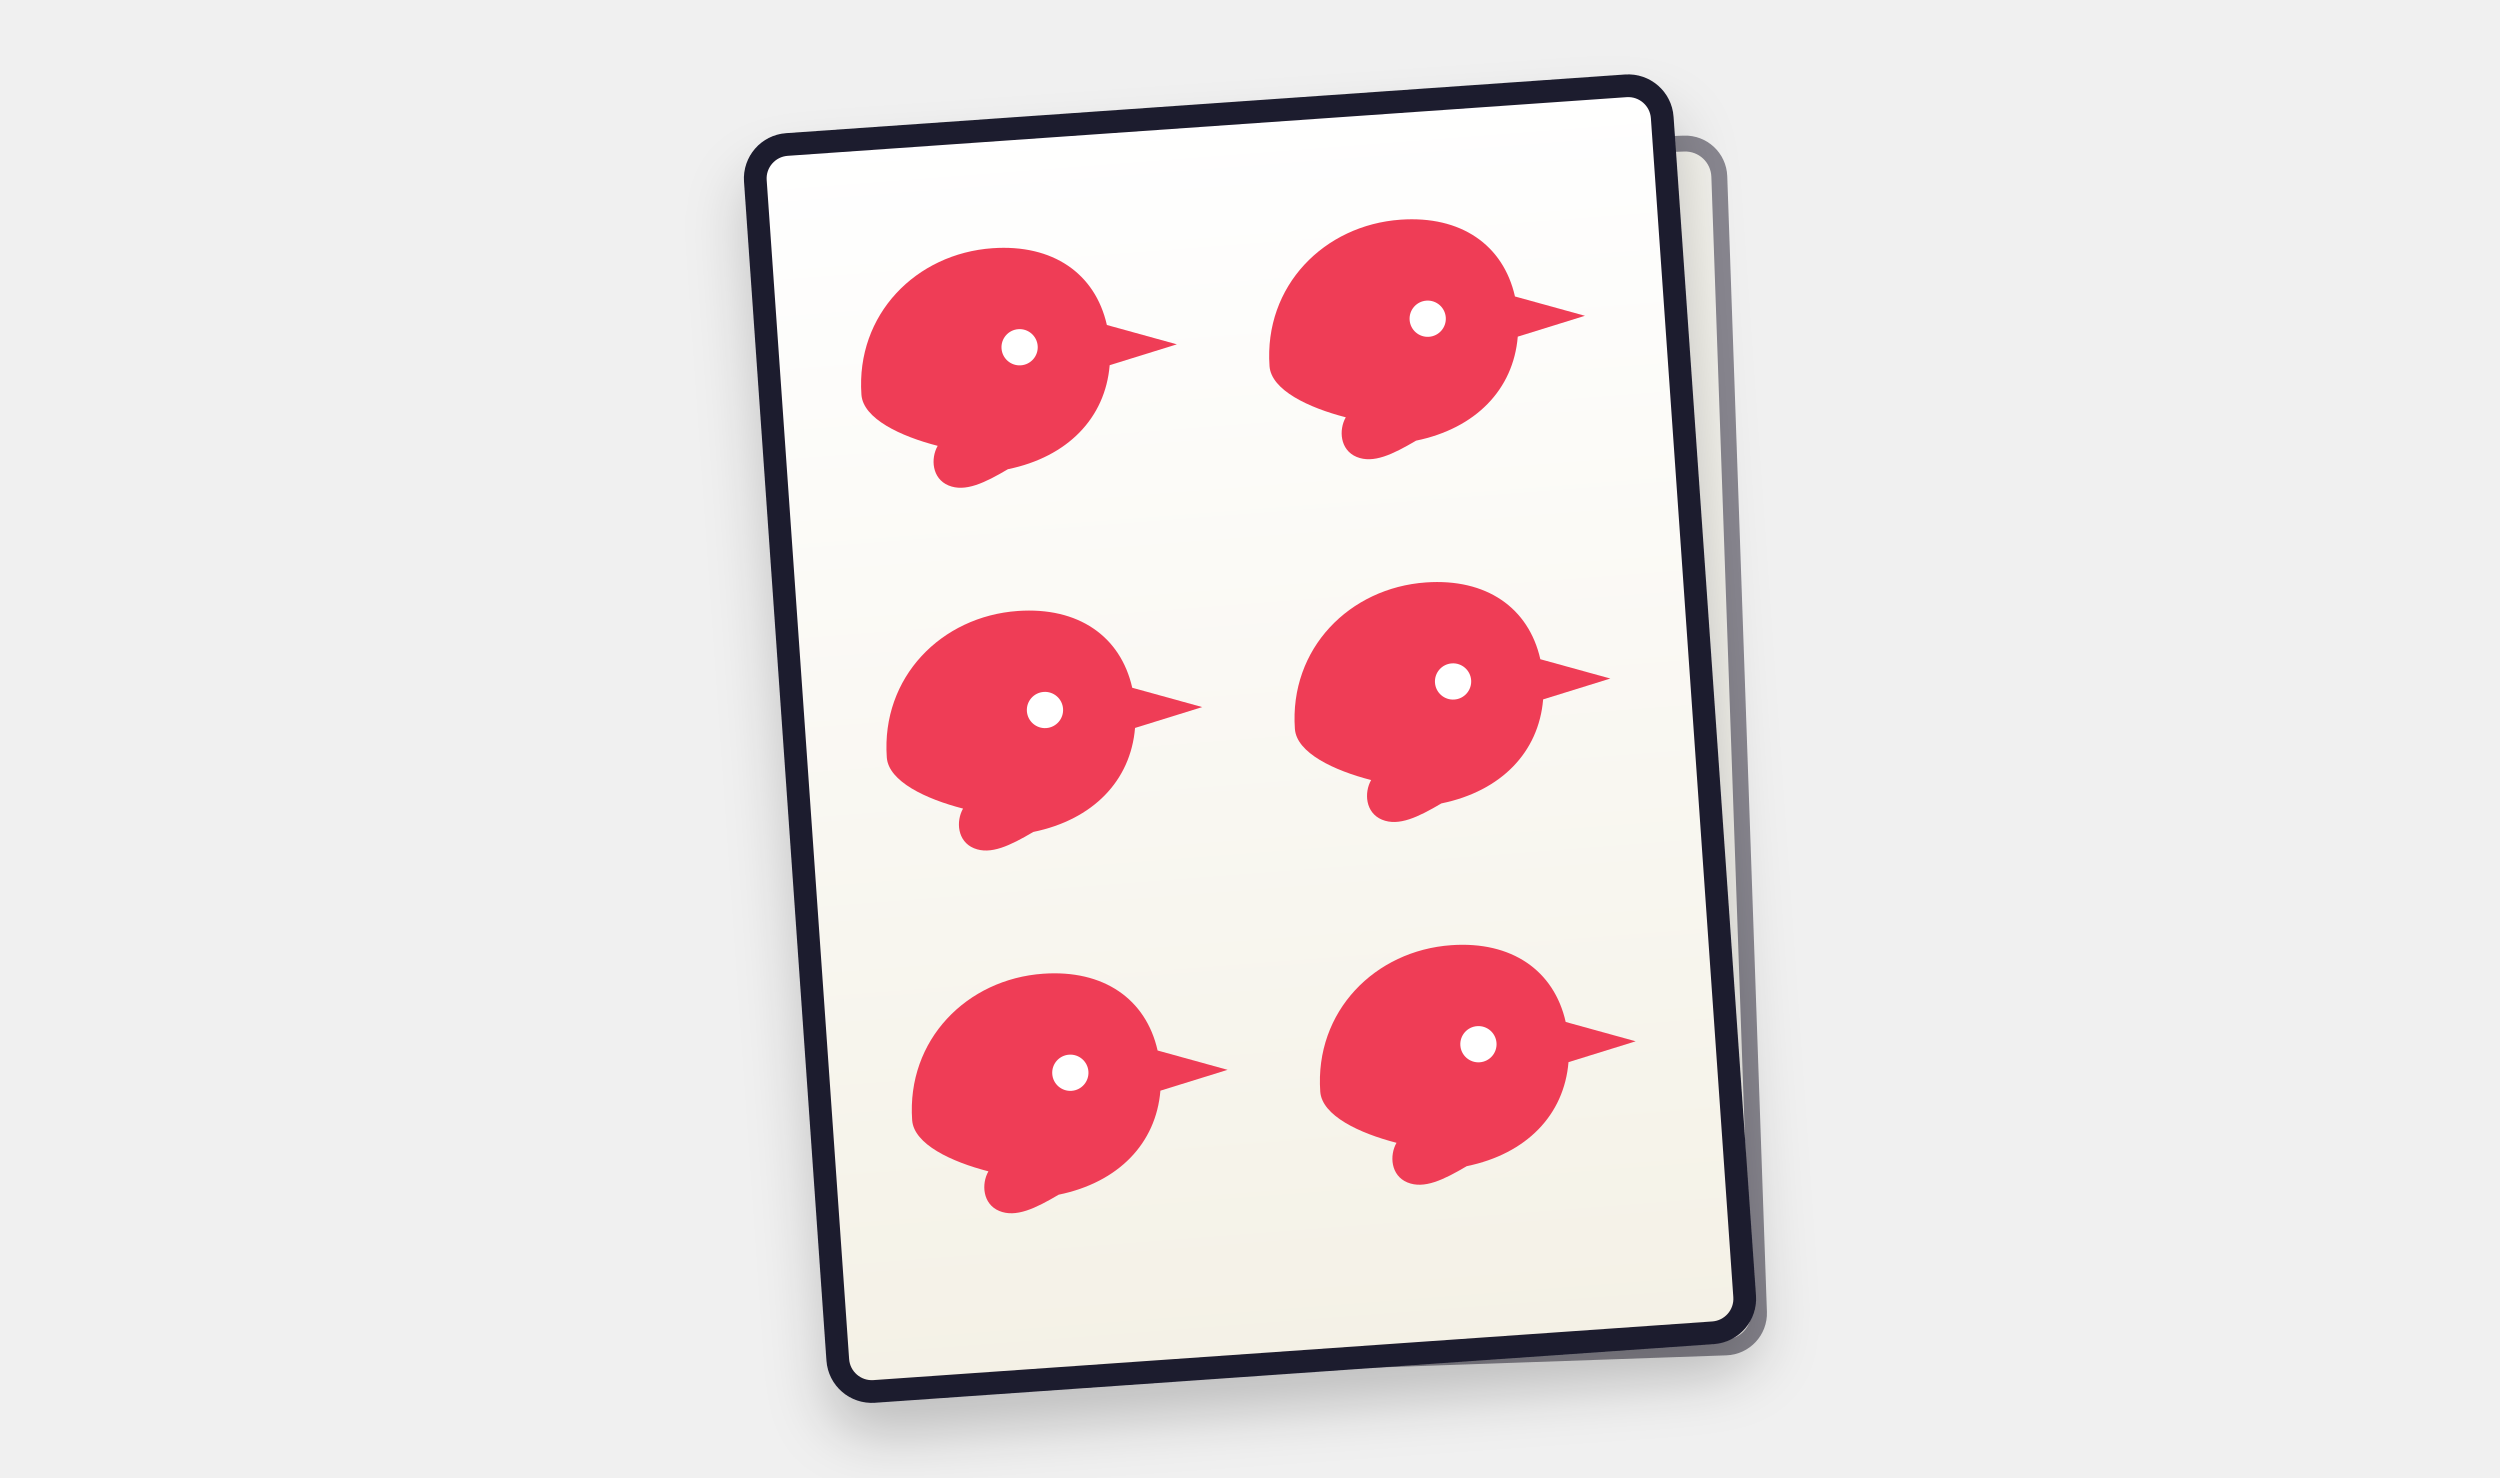
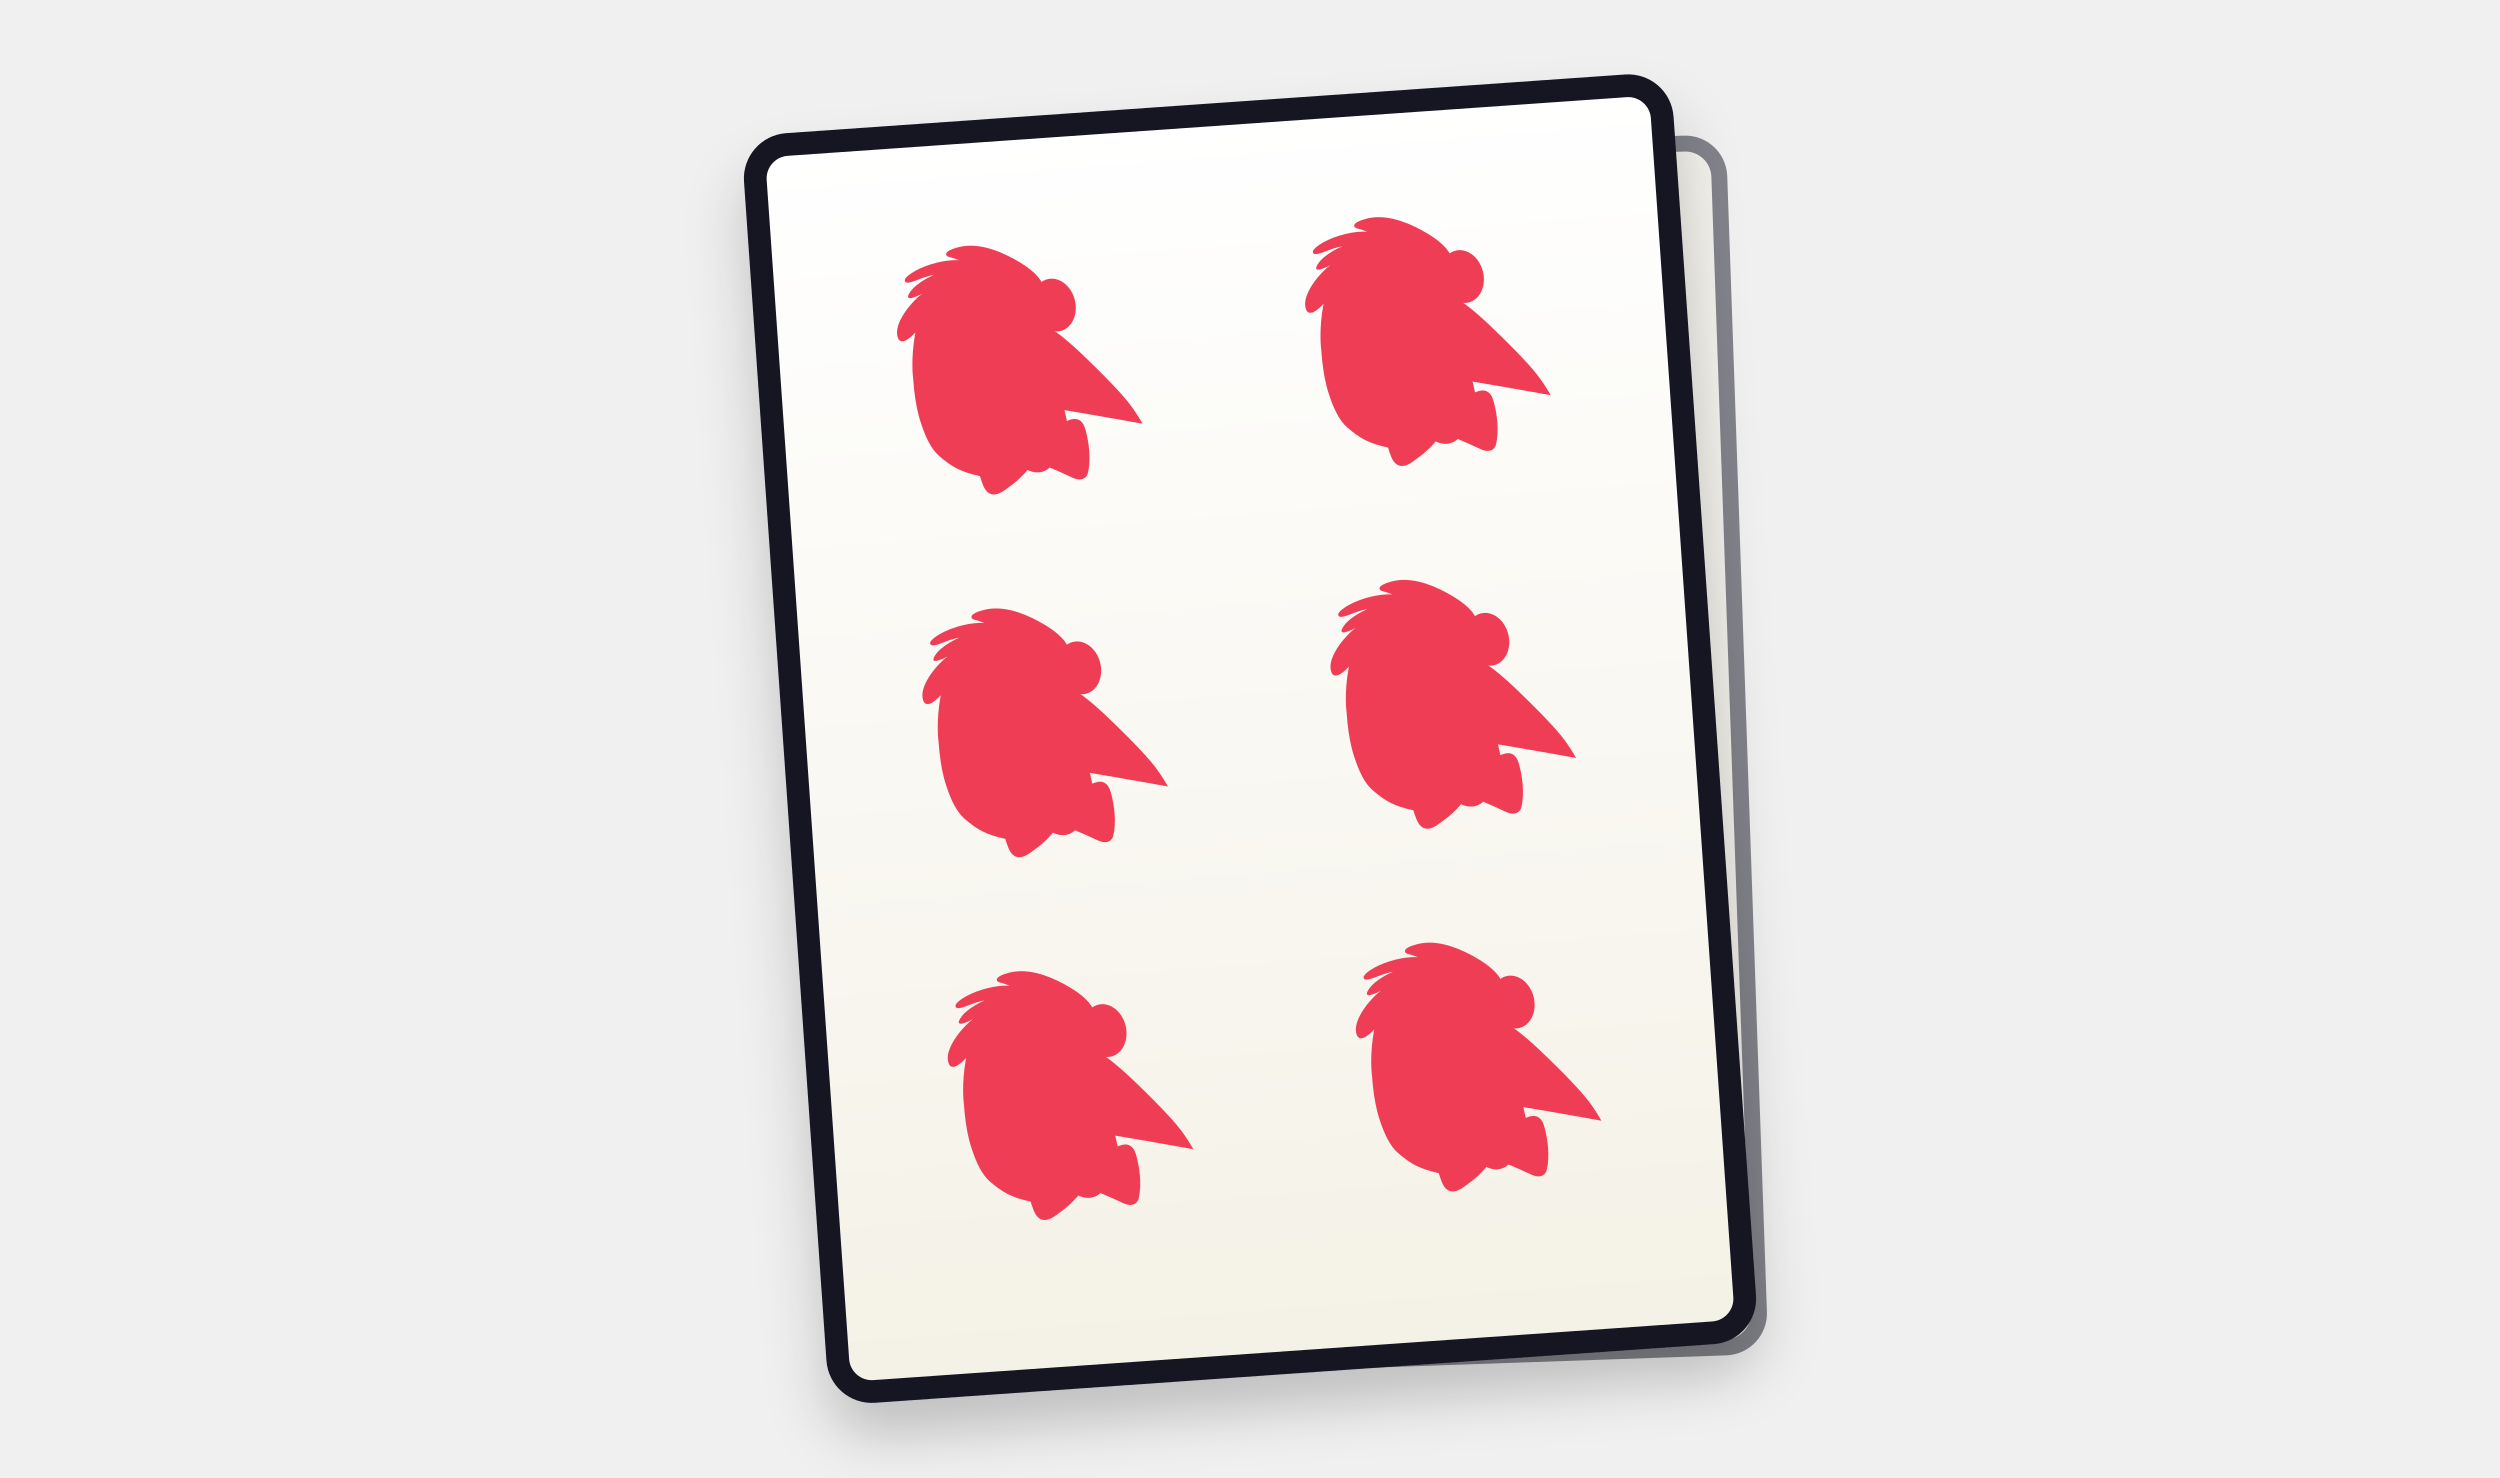
<svg xmlns="http://www.w3.org/2000/svg" width="220" height="130" viewBox="0 0 220 130" fill="none" stroke-linecap="round" stroke-linejoin="round">
  <defs>
    <linearGradient id="tabaka-d-paper" x1="0" y1="0" x2="0" y2="1">
      <stop offset="0%" stop-color="#FFFFFF" />
      <stop offset="100%" stop-color="#F4F1E6" />
    </linearGradient>
    <linearGradient id="tabaka-d-sticker" x1="0" y1="0" x2="0" y2="1">
      <stop offset="0%" stop-color="#f46d82" />
      <stop offset="100%" stop-color="#ef3e56" />
    </linearGradient>
    <filter id="tabaka-d-shadow" x="-20%" y="-20%" width="140%" height="140%">
      <feGaussianBlur in="SourceAlpha" stdDeviation="2.5" />
      <feOffset dx="0" dy="3" />
      <feComponentTransfer>
        <feFuncA type="linear" slope="0.2" />
      </feComponentTransfer>
      <feMerge>
        <feMergeNode />
        <feMergeNode in="SourceGraphic" />
      </feMerge>
    </filter>
-     <symbol id="pim-silhouette" viewBox="38 42 158 120" preserveAspectRatio="xMidYMid meet">
-       <path d="M 38 110            C 38 70, 70 42, 108 42            C 138 42, 158 58, 162 84            L 196 96            L 162 104            C 158 130, 138 148, 108 152            C 96 158, 86 162, 78 158            C 70 154, 70 144, 74 138            C 56 132, 38 122, 38 110 Z" fill="currentColor" />
-       <circle cx="118" cy="92" r="9" fill="#FFFFFF" />
+     <symbol id="pim-silhouette" viewBox="0 0 226.77 237.57" preserveAspectRatio="xMidYMid meet">
+       <g fill="currentColor">
+         <path d="M173.15,187.08c-.92-5.75-1.88-11.71-6.25-14.46-2.54-1.6-5.73-1.8-9.73-.6-.61.18-1.24.4-1.89.64-.83-5.81-1.53-10.09-1.53-10.09l-1.42-62.02-11.52-53.97c.72-1.44,1.07-2.61.93-3.41-1.14-6.41-8.08-16.23-25.99-27.66C97.84,4.07,80.24-2.15,64.27.68s-13.5,7.7-9.68,8.78c3.81,1.08,8.99,3.7,8.99,3.7,0,0-10.47-1.88-26.55,1.88-16.08,3.75-26.18,10.64-26.18,13.52s2.61,3.55,12.57.31c9.96-3.24,15.49-3.45,15.49-3.45,0,0-17.65,5.72-24.54,15.68-6.89,9.96,12.14,1.31,12.14,1.31C18.54,47.08-1.51,66.18.09,80.4c1.6,14.23,17.39-1.72,17.39-1.72-6.48,25.21-5.18,43.04-5.18,43.04,0,13.88.89,25.36,2.6,34.88,0,0,0,0,0,0,0,.04.01.07.02.11.58,3.21,1.25,6.19,2.01,8.97,3.16,12.63,7.75,24.63,14.93,31.74,11.85,11.75,19.57,16.44,37.32,21.79.55,3.26,1.02,3.93,1.67,6.47,3.09,12.52,10.7,15,21.38,8.13,2.49-1.52,5-3.18,7.43-4.73,5.04-3.3,9.69-7.18,13.95-11.43.37-.36.74-.74,1.12-1.14,2.68,1.6,6.39,3,10.44,3,3.47,0,7.19-1.03,10.74-3.83,4.19,2.11,13.54,6.88,20.3,10.77,2.93,1.68,5.57,2.52,7.9,2.52,1.08,0,2.1-.18,3.05-.55,3.04-1.18,4.09-3.79,4.28-4.33,4.86-13.92,2.55-31.86,1.72-37.03Z" />
+         <path d="M93.49,135.47s29.52,19.51,58.15,26.28c31.06,7.35,75.13,18.55,75.13,18.55,0,0-4.54-10.28-12-21.14-7.81-11.37-20.09-25.64-32.75-39.91-13.9-15.66-28.51-31.25-44.03-41.35,0,0-19.29-14.9-26.28,0s-18.21,57.57-18.21,57.57Z" />
+         <path d="M138.54,102.67c-.52.62-1.76.51-3.39.05-1.63-.47-3.7-1.27-6-2.38-2.3-1.1-4.37-2.38-5.73-3.62-1.36-1.23-1.99-2.39-1.61-3.1.38-.71,1.64-.86,3.39-.61,1.75.26,4.04.92,6.48,2.1,1.22.59,2.36,1.27,3.34,1.98.98.72,1.81,1.47,2.42,2.21,1.24,1.47,1.61,2.76,1.1,3.36Z" />
+         <ellipse cx="150.73" cy="61.97" rx="20.33" ry="25.4" transform="translate(-8.78 28.58) rotate(-10.53)" />
+         <ellipse cx="150.73" cy="61.97" rx="14.53" ry="20.51" transform="translate(-8.78 28.58) rotate(-10.53)" />
+         <ellipse cx="82.23" cy="71.83" rx="24.86" ry="28.19" transform="translate(-13.1 18.6) rotate(-11.96)" />
+         <ellipse cx="82.6" cy="71.6" rx="19.93" ry="22.86" transform="translate(-13.05 18.67) rotate(-11.96)" />
+         <path d="M106.7,69.27l-4.57-3.57c4.98-6.38,10.75-9.99,17.14-10.74,9.38-1.1,16.52,4.51,16.81,4.75l-3.62,4.54c-.06-.04-5.63-4.36-12.59-3.52-4.77.58-9.2,3.45-13.18,8.54Z" />
+         <path d="M68.19,211.12c-7.04-1.62-20.86-5.8-30.24-15.11-7.83-7.76-11.54-16.37-14.32-30.2,0,0,3.93,2.93,9.87,6.69,0,0,.01.01.03.02,9.09,5.76,22.87,13.46,34.53,15.61-.15.98-.28,1.99-.38,3.02-.61,6.28-.28,13.38.52,19.96Z" />
+         <path d="M112.82,204.7c-.03.49-.08.99-.12,1.47-.14,1.22-.51,3.27-.61,4.58-.36.32-.79.69-1.08.94-4.78,4.11-9.83,7.98-15.21,11.24-.93.56-2.8,1.66-3.73,2.24-2.48,1.52-4.91,3.02-7.13,4.03-.85.39-1.96.78-2.82.83-1.46.09-2.09-1.24-2.83-2.71-3.94-10.61-6.12-29.65-4.08-40.74.29-1.43.62-2.71,1.19-3.89.27-.62.66-1.1,1.23-1.46,4.62-2.5,13.43.64,18.23,2.41,5.09,1.99,10.05,4.49,14.87,7.23.2.33.42.74.6,1.15.96,2.31,1.41,4.75,1.56,7.23-1.82-.47-3.79-.73-5.82-.8-4.49-.14-8.43.56-11.18,1.43-1.38.41-2.46.92-3.18,1.37-.72.46-1.09.9-1.02,1.3.06.4.55.71,1.36.94.81.24,1.95.35,3.33.47,2.76.18,6.49.17,10.48.3,1.99.07,3.85.19,5.46.38l.29.04.15.02c.05,0,.04,0,.06,0Z" />
+         <path d="M132.51,209.7c-5.89,5.38-12.16,2.38-14.67.76.05-.36.1-.72.15-1.07.07-.71.18-2.02.25-2.74.27-4.56.09-9.23-1.24-13.62,2.42-1.48,7.84-4.05,13.76-1.63,3.2,4.67,2.54,13.6,1.76,18.3Z" />
+         <path d="M165.95,222.19l-.02.07s-.27.52-.88.76c-.57.22-2.3.51-5.95-1.6-7.02-4.03-16.73-8.98-20.84-11.04.34-2.15.76-5.6.67-9.34.14-.01.29-.03.42-.04.42-.05.85-.1,1.28-.15,3.46-.4,6.57-.84,8.84-1.28,2.26-.45,3.7-.92,3.75-1.57.04-.63-1.39-1.33-3.79-1.72-2.4-.4-5.72-.46-9.33-.04-.45.05-.89.11-1.33.17-.07,0-.15.02-.22.03-.35-2.31-.98-4.58-1.99-6.6,4.61-3.16,15.35-10.21,22.27-12.27,2.28-.68,3.96-.69,4.99-.04,2.15,1.35,2.96,6.4,3.61,10.46.77,4.83,2.95,21.56-1.47,34.2Z" />
+       </g>
    </symbol>
  </defs>
  <g opacity="0.5" transform="rotate(-2 110 65)">
-     <rect x="75" y="14" width="78" height="106" rx="3" fill="#F4F1E6" stroke="#1F1B2D" stroke-width="1.4" />
+     <rect x="75" y="14" width="78" height="106" rx="3" fill="#F4F1E6" stroke="#141524" stroke-width="1.4" />
  </g>
  <g filter="url(#tabaka-d-shadow)" transform="rotate(-4 110 65)">
-     <rect x="70" y="10" width="80" height="110" rx="3" fill="url(#tabaka-d-paper)" stroke="#1F1B2D" stroke-width="2" />
+     <rect x="70" y="10" width="80" height="110" rx="3" fill="url(#tabaka-d-paper)" stroke="#141524" stroke-width="2" />
    <g color="#ef3e56">
      <use href="#pim-silhouette" x="78" y="20" width="28" height="22" />
      <use href="#pim-silhouette" x="114" y="20" width="28" height="22" />
      <use href="#pim-silhouette" x="78" y="52" width="28" height="22" />
      <use href="#pim-silhouette" x="114" y="52" width="28" height="22" />
      <use href="#pim-silhouette" x="78" y="84" width="28" height="22" />
      <use href="#pim-silhouette" x="114" y="84" width="28" height="22" />
    </g>
  </g>
</svg>
